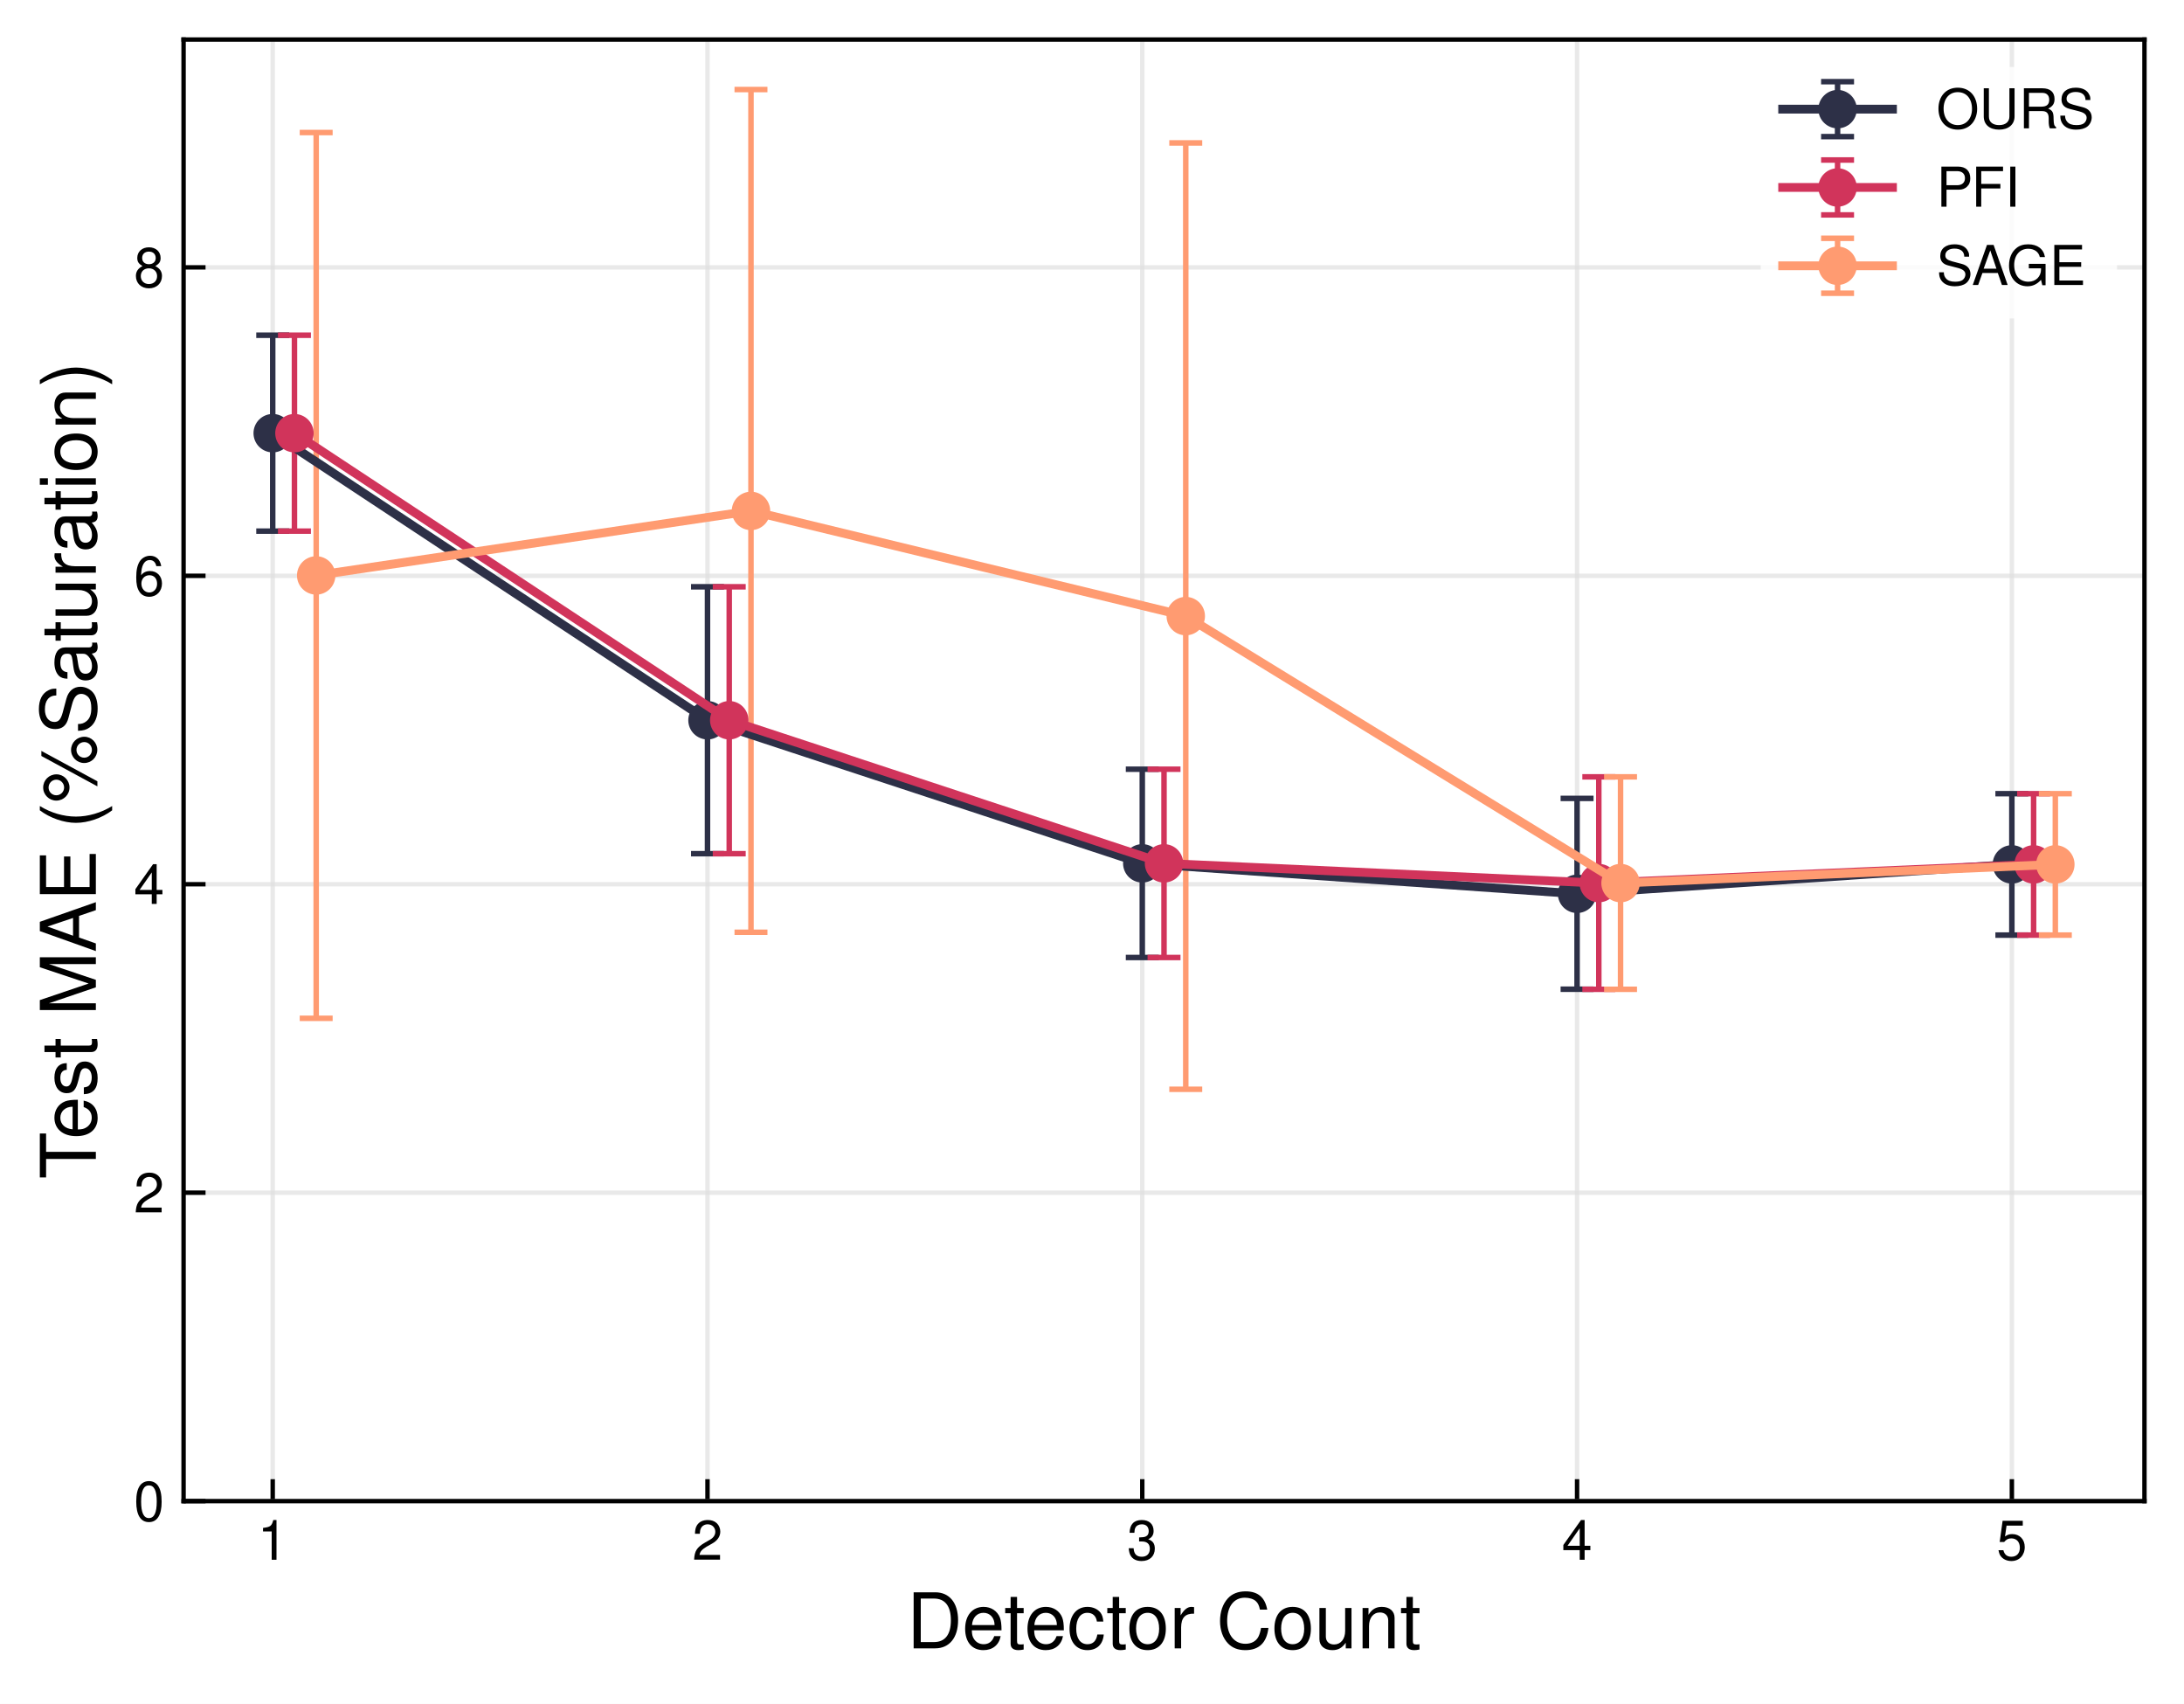
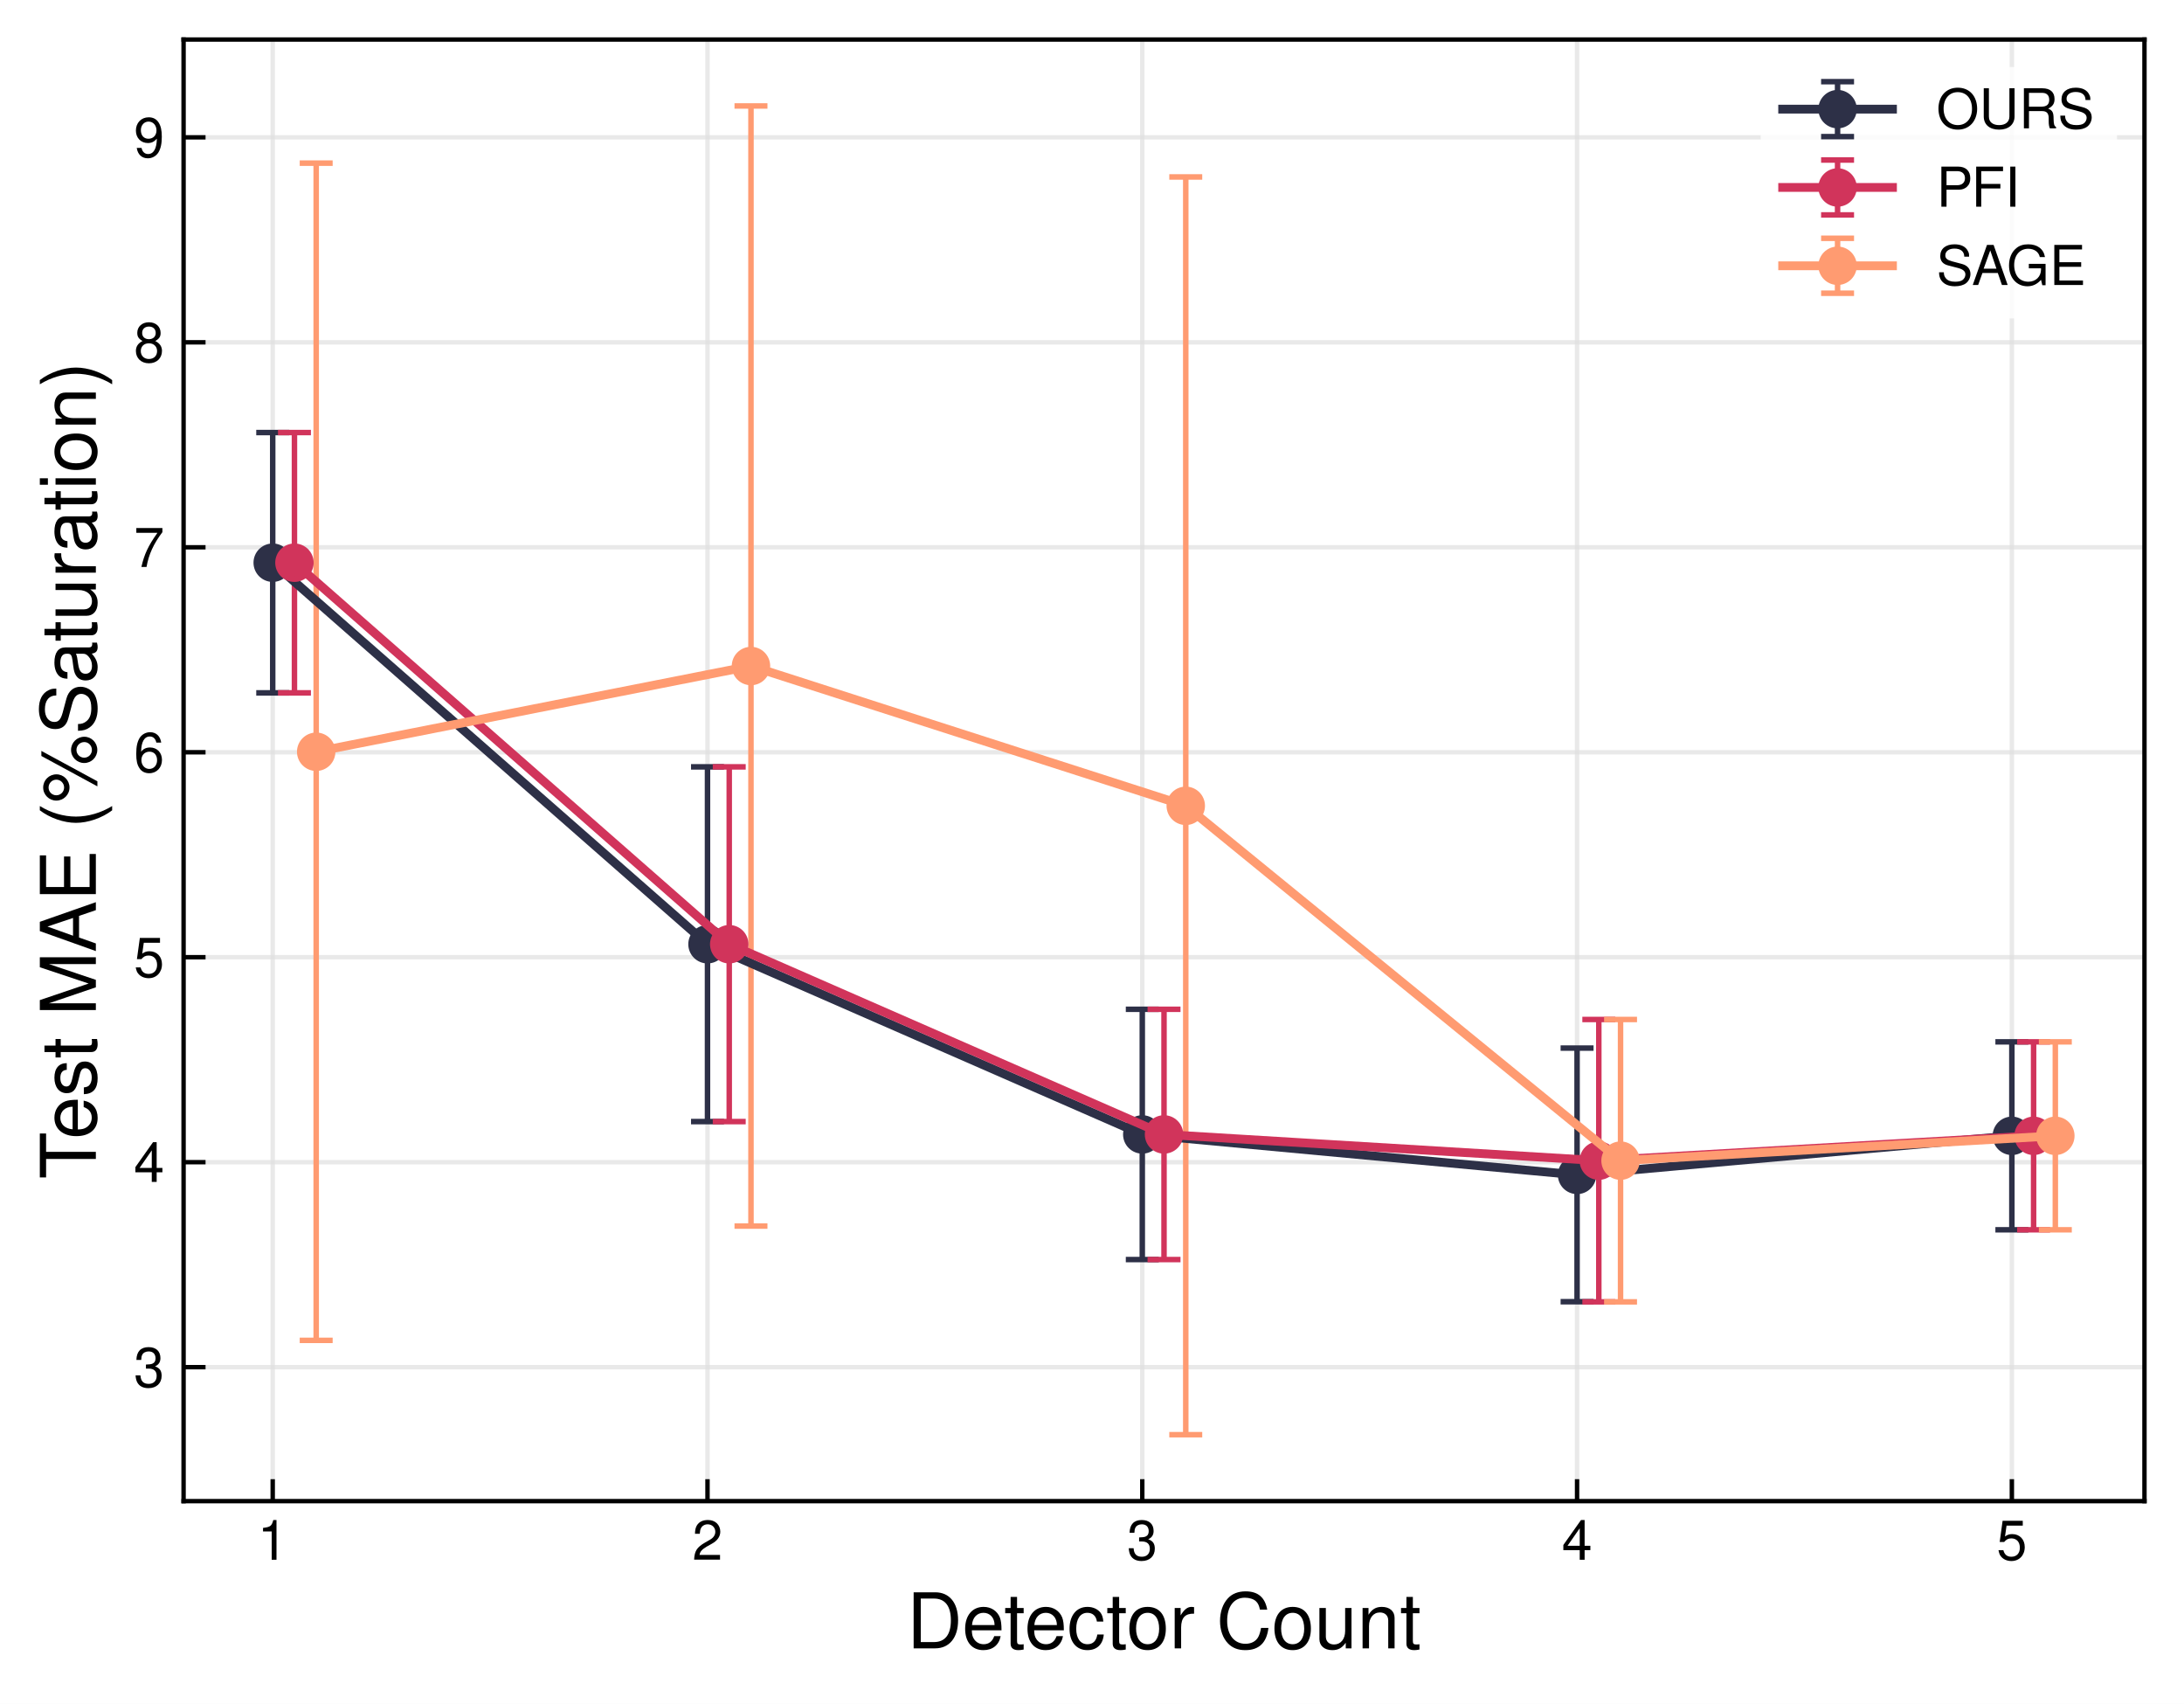
<svg xmlns="http://www.w3.org/2000/svg" xmlns:xlink="http://www.w3.org/1999/xlink" width="397.754pt" height="310.231pt" viewBox="0 0 397.754 310.231" version="1.1">
  <defs>
    <style type="text/css">*{stroke-linejoin: round; stroke-linecap: butt}</style>
  </defs>
  <g id="figure_1">
    <g id="patch_1">
      <path d="M 0 310.231  L 397.754 310.231  L 397.754 0  L 0 0  z " style="fill: #ffffff" />
    </g>
    <g id="axes_1">
      <g id="patch_2">
        <path d="M 33.434 273.312  L 390.554 273.312  L 390.554 7.2  L 33.434 7.2  z " style="fill: #ffffff" />
      </g>
      <g id="matplotlib.axis_1">
        <g id="xtick_1">
          <g id="line2d_1">
-             <path d="M 49.667 273.312  L 49.667 7.2  " clip-path="url(#p5f6a94386a)" style="fill: none; stroke: #e0e0e0; stroke-opacity: 0.7; stroke-width: 0.8; stroke-linecap: square" />
+             <path d="M 49.667 273.312  L 49.667 7.2  " clip-path="url(#pd85b7380be)" style="fill: none; stroke: #e0e0e0; stroke-opacity: 0.7; stroke-width: 0.8; stroke-linecap: square" />
          </g>
          <g id="line2d_2">
            <defs>
-               <path id="mbd4b18fb68" d="M 0 0  L 0 -4  " style="stroke: #000000; stroke-width: 0.8" />
+               <path id="m5210ef24cb" d="M 0 0  L 0 -4  " style="stroke: #000000; stroke-width: 0.8" />
            </defs>
            <g>
-               <use xlink:href="#mbd4b18fb68" x="49.667" y="273.312" style="stroke: #000000; stroke-width: 0.8" />
+               <use xlink:href="#m5210ef24cb" x="49.667" y="273.312" style="stroke: #000000; stroke-width: 0.8" />
            </g>
          </g>
          <g id="text_1">
            <text style="font-size: 10px; font-family: 'Helvetica', 'Arial', sans-serif; text-anchor: middle" x="49.667" y="283.985" transform="rotate(-0 49.66679 283.9854)">1</text>
          </g>
        </g>
        <g id="xtick_2">
          <g id="line2d_3">
-             <path d="M 128.851 273.312  L 128.851 7.2  " clip-path="url(#p5f6a94386a)" style="fill: none; stroke: #e0e0e0; stroke-opacity: 0.7; stroke-width: 0.8; stroke-linecap: square" />
+             <path d="M 128.851 273.312  L 128.851 7.2  " clip-path="url(#pd85b7380be)" style="fill: none; stroke: #e0e0e0; stroke-opacity: 0.7; stroke-width: 0.8; stroke-linecap: square" />
          </g>
          <g id="line2d_4">
            <g>
-               <use xlink:href="#mbd4b18fb68" x="128.851" y="273.312" style="stroke: #000000; stroke-width: 0.8" />
+               <use xlink:href="#m5210ef24cb" x="128.851" y="273.312" style="stroke: #000000; stroke-width: 0.8" />
            </g>
          </g>
          <g id="text_2">
            <text style="font-size: 10px; font-family: 'Helvetica', 'Arial', sans-serif; text-anchor: middle" x="128.851" y="283.985" transform="rotate(-0 128.8508 283.9854)">2</text>
          </g>
        </g>
        <g id="xtick_3">
          <g id="line2d_5">
-             <path d="M 208.035 273.312  L 208.035 7.2  " clip-path="url(#p5f6a94386a)" style="fill: none; stroke: #e0e0e0; stroke-opacity: 0.7; stroke-width: 0.8; stroke-linecap: square" />
+             <path d="M 208.035 273.312  L 208.035 7.2  " clip-path="url(#pd85b7380be)" style="fill: none; stroke: #e0e0e0; stroke-opacity: 0.7; stroke-width: 0.8; stroke-linecap: square" />
          </g>
          <g id="line2d_6">
            <g>
-               <use xlink:href="#mbd4b18fb68" x="208.035" y="273.312" style="stroke: #000000; stroke-width: 0.8" />
+               <use xlink:href="#m5210ef24cb" x="208.035" y="273.312" style="stroke: #000000; stroke-width: 0.8" />
            </g>
          </g>
          <g id="text_3">
            <text style="font-size: 10px; font-family: 'Helvetica', 'Arial', sans-serif; text-anchor: middle" x="208.035" y="283.985" transform="rotate(-0 208.0349 283.9854)">3</text>
          </g>
        </g>
        <g id="xtick_4">
          <g id="line2d_7">
-             <path d="M 287.219 273.312  L 287.219 7.2  " clip-path="url(#p5f6a94386a)" style="fill: none; stroke: #e0e0e0; stroke-opacity: 0.7; stroke-width: 0.8; stroke-linecap: square" />
+             <path d="M 287.219 273.312  L 287.219 7.2  " clip-path="url(#pd85b7380be)" style="fill: none; stroke: #e0e0e0; stroke-opacity: 0.7; stroke-width: 0.8; stroke-linecap: square" />
          </g>
          <g id="line2d_8">
            <g>
-               <use xlink:href="#mbd4b18fb68" x="287.219" y="273.312" style="stroke: #000000; stroke-width: 0.8" />
+               <use xlink:href="#m5210ef24cb" x="287.219" y="273.312" style="stroke: #000000; stroke-width: 0.8" />
            </g>
          </g>
          <g id="text_4">
            <text style="font-size: 10px; font-family: 'Helvetica', 'Arial', sans-serif; text-anchor: middle" x="287.219" y="283.985" transform="rotate(-0 287.2189 283.9854)">4</text>
          </g>
        </g>
        <g id="xtick_5">
          <g id="line2d_9">
-             <path d="M 366.403 273.312  L 366.403 7.2  " clip-path="url(#p5f6a94386a)" style="fill: none; stroke: #e0e0e0; stroke-opacity: 0.7; stroke-width: 0.8; stroke-linecap: square" />
+             <path d="M 366.403 273.312  L 366.403 7.2  " clip-path="url(#pd85b7380be)" style="fill: none; stroke: #e0e0e0; stroke-opacity: 0.7; stroke-width: 0.8; stroke-linecap: square" />
          </g>
          <g id="line2d_10">
            <g>
-               <use xlink:href="#mbd4b18fb68" x="366.403" y="273.312" style="stroke: #000000; stroke-width: 0.8" />
+               <use xlink:href="#m5210ef24cb" x="366.403" y="273.312" style="stroke: #000000; stroke-width: 0.8" />
            </g>
          </g>
          <g id="text_5">
            <text style="font-size: 10px; font-family: 'Helvetica', 'Arial', sans-serif; text-anchor: middle" x="366.403" y="283.985" transform="rotate(-0 366.4029 283.9854)">5</text>
          </g>
        </g>
        <g id="text_6">
          <text style="font-size: 14px; font-family: 'Helvetica', 'Arial', sans-serif; text-anchor: middle" x="211.994" y="300.113" transform="rotate(-0 211.9941 300.1126)">Detector Count</text>
        </g>
      </g>
      <g id="matplotlib.axis_2">
        <g id="ytick_1">
          <g id="line2d_11">
-             <path d="M 33.434 273.312  L 390.554 273.312  " clip-path="url(#p5f6a94386a)" style="fill: none; stroke: #e0e0e0; stroke-opacity: 0.7; stroke-width: 0.8; stroke-linecap: square" />
+             <path d="M 33.434 248.92  L 390.554 248.92  " clip-path="url(#pd85b7380be)" style="fill: none; stroke: #e0e0e0; stroke-opacity: 0.7; stroke-width: 0.8; stroke-linecap: square" />
          </g>
          <g id="line2d_12">
            <defs>
-               <path id="m7084dbe279" d="M 0 0  L 4 0  " style="stroke: #000000; stroke-width: 0.8" />
+               <path id="m0ef6df288f" d="M 0 0  L 4 0  " style="stroke: #000000; stroke-width: 0.8" />
            </defs>
            <g>
-               <use xlink:href="#m7084dbe279" x="33.434" y="273.312" style="stroke: #000000; stroke-width: 0.8" />
+               <use xlink:href="#m0ef6df288f" x="33.434" y="248.92" style="stroke: #000000; stroke-width: 0.8" />
            </g>
          </g>
          <g id="text_7">
-             <text style="font-size: 10px; font-family: 'Helvetica', 'Arial', sans-serif; text-anchor: end" x="29.934" y="276.899" transform="rotate(-0 29.93406 276.8987)">0</text>
+             <text style="font-size: 10px; font-family: 'Helvetica', 'Arial', sans-serif; text-anchor: end" x="29.934" y="252.507" transform="rotate(-0 29.93406 252.5065)">3</text>
          </g>
        </g>
        <g id="ytick_2">
          <g id="line2d_13">
-             <path d="M 33.434 217.153  L 390.554 217.153  " clip-path="url(#p5f6a94386a)" style="fill: none; stroke: #e0e0e0; stroke-opacity: 0.7; stroke-width: 0.8; stroke-linecap: square" />
+             <path d="M 33.434 211.601  L 390.554 211.601  " clip-path="url(#pd85b7380be)" style="fill: none; stroke: #e0e0e0; stroke-opacity: 0.7; stroke-width: 0.8; stroke-linecap: square" />
          </g>
          <g id="line2d_14">
            <g>
-               <use xlink:href="#m7084dbe279" x="33.434" y="217.153" style="stroke: #000000; stroke-width: 0.8" />
+               <use xlink:href="#m0ef6df288f" x="33.434" y="211.601" style="stroke: #000000; stroke-width: 0.8" />
            </g>
          </g>
          <g id="text_8">
-             <text style="font-size: 10px; font-family: 'Helvetica', 'Arial', sans-serif; text-anchor: end" x="29.934" y="220.74" transform="rotate(-0 29.93406 220.7399)">2</text>
+             <text style="font-size: 10px; font-family: 'Helvetica', 'Arial', sans-serif; text-anchor: end" x="29.934" y="215.187" transform="rotate(-0 29.93406 215.1875)">4</text>
          </g>
        </g>
        <g id="ytick_3">
          <g id="line2d_15">
-             <path d="M 33.434 160.994  L 390.554 160.994  " clip-path="url(#p5f6a94386a)" style="fill: none; stroke: #e0e0e0; stroke-opacity: 0.7; stroke-width: 0.8; stroke-linecap: square" />
+             <path d="M 33.434 174.282  L 390.554 174.282  " clip-path="url(#pd85b7380be)" style="fill: none; stroke: #e0e0e0; stroke-opacity: 0.7; stroke-width: 0.8; stroke-linecap: square" />
          </g>
          <g id="line2d_16">
            <g>
-               <use xlink:href="#m7084dbe279" x="33.434" y="160.994" style="stroke: #000000; stroke-width: 0.8" />
+               <use xlink:href="#m0ef6df288f" x="33.434" y="174.282" style="stroke: #000000; stroke-width: 0.8" />
            </g>
          </g>
          <g id="text_9">
-             <text style="font-size: 10px; font-family: 'Helvetica', 'Arial', sans-serif; text-anchor: end" x="29.934" y="164.581" transform="rotate(-0 29.93406 164.581)">4</text>
+             <text style="font-size: 10px; font-family: 'Helvetica', 'Arial', sans-serif; text-anchor: end" x="29.934" y="177.868" transform="rotate(-0 29.93406 177.8684)">5</text>
          </g>
        </g>
        <g id="ytick_4">
          <g id="line2d_17">
-             <path d="M 33.434 104.835  L 390.554 104.835  " clip-path="url(#p5f6a94386a)" style="fill: none; stroke: #e0e0e0; stroke-opacity: 0.7; stroke-width: 0.8; stroke-linecap: square" />
+             <path d="M 33.434 136.963  L 390.554 136.963  " clip-path="url(#pd85b7380be)" style="fill: none; stroke: #e0e0e0; stroke-opacity: 0.7; stroke-width: 0.8; stroke-linecap: square" />
          </g>
          <g id="line2d_18">
            <g>
-               <use xlink:href="#m7084dbe279" x="33.434" y="104.835" style="stroke: #000000; stroke-width: 0.8" />
+               <use xlink:href="#m0ef6df288f" x="33.434" y="136.963" style="stroke: #000000; stroke-width: 0.8" />
            </g>
          </g>
          <g id="text_10">
-             <text style="font-size: 10px; font-family: 'Helvetica', 'Arial', sans-serif; text-anchor: end" x="29.934" y="108.422" transform="rotate(-0 29.93406 108.4221)">6</text>
+             <text style="font-size: 10px; font-family: 'Helvetica', 'Arial', sans-serif; text-anchor: end" x="29.934" y="140.549" transform="rotate(-0 29.93406 140.5494)">6</text>
          </g>
        </g>
        <g id="ytick_5">
          <g id="line2d_19">
-             <path d="M 33.434 48.677  L 390.554 48.677  " clip-path="url(#p5f6a94386a)" style="fill: none; stroke: #e0e0e0; stroke-opacity: 0.7; stroke-width: 0.8; stroke-linecap: square" />
+             <path d="M 33.434 99.644  L 390.554 99.644  " clip-path="url(#pd85b7380be)" style="fill: none; stroke: #e0e0e0; stroke-opacity: 0.7; stroke-width: 0.8; stroke-linecap: square" />
          </g>
          <g id="line2d_20">
            <g>
-               <use xlink:href="#m7084dbe279" x="33.434" y="48.677" style="stroke: #000000; stroke-width: 0.8" />
+               <use xlink:href="#m0ef6df288f" x="33.434" y="99.644" style="stroke: #000000; stroke-width: 0.8" />
            </g>
          </g>
          <g id="text_11">
-             <text style="font-size: 10px; font-family: 'Helvetica', 'Arial', sans-serif; text-anchor: end" x="29.934" y="52.263" transform="rotate(-0 29.93406 52.26328)">8</text>
-           </g>
-         </g>
-         <g id="text_12">
+             <text style="font-size: 10px; font-family: 'Helvetica', 'Arial', sans-serif; text-anchor: end" x="29.934" y="103.23" transform="rotate(-0 29.93406 103.2303)">7</text>
+           </g>
+         </g>
+         <g id="ytick_6">
+           <g id="line2d_21">
+             <path d="M 33.434 62.325  L 390.554 62.325  " clip-path="url(#pd85b7380be)" style="fill: none; stroke: #e0e0e0; stroke-opacity: 0.7; stroke-width: 0.8; stroke-linecap: square" />
+           </g>
+           <g id="line2d_22">
+             <g>
+               <use xlink:href="#m0ef6df288f" x="33.434" y="62.325" style="stroke: #000000; stroke-width: 0.8" />
+             </g>
+           </g>
+           <g id="text_12">
+             <text style="font-size: 10px; font-family: 'Helvetica', 'Arial', sans-serif; text-anchor: end" x="29.934" y="65.911" transform="rotate(-0 29.93406 65.91127)">8</text>
+           </g>
+         </g>
+         <g id="ytick_7">
+           <g id="line2d_23">
+             <path d="M 33.434 25.005  L 390.554 25.005  " clip-path="url(#pd85b7380be)" style="fill: none; stroke: #e0e0e0; stroke-opacity: 0.7; stroke-width: 0.8; stroke-linecap: square" />
+           </g>
+           <g id="line2d_24">
+             <g>
+               <use xlink:href="#m0ef6df288f" x="33.434" y="25.005" style="stroke: #000000; stroke-width: 0.8" />
+             </g>
+           </g>
+           <g id="text_13">
+             <text style="font-size: 10px; font-family: 'Helvetica', 'Arial', sans-serif; text-anchor: end" x="29.934" y="28.592" transform="rotate(-0 29.93406 28.59221)">9</text>
+           </g>
+         </g>
+         <g id="text_14">
          <text style="font-size: 14px; font-family: 'Helvetica', 'Arial', sans-serif; text-anchor: middle" x="17.455" y="140.256" transform="rotate(-90 17.455 140.256)">Test MAE (%Saturation)</text>
        </g>
      </g>
      <g id="LineCollection_1">
-         <path d="M 49.667 96.699  L 49.667 61.038  " clip-path="url(#p5f6a94386a)" style="fill: none; stroke: #2d3047" />
-         <path d="M 128.851 155.431  L 128.851 106.837  " clip-path="url(#p5f6a94386a)" style="fill: none; stroke: #2d3047" />
-         <path d="M 208.035 174.334  L 208.035 140.049  " clip-path="url(#p5f6a94386a)" style="fill: none; stroke: #2d3047" />
-         <path d="M 287.219 180.108  L 287.219 145.363  " clip-path="url(#p5f6a94386a)" style="fill: none; stroke: #2d3047" />
-         <path d="M 366.403 170.256  L 366.403 144.508  " clip-path="url(#p5f6a94386a)" style="fill: none; stroke: #2d3047" />
-       </g>
-       <g id="line2d_21">
-         <defs>
-           <path id="m123a6d65f8" d="M 3 0  L -3 -0  " style="stroke: #2d3047" />
-         </defs>
-         <g clip-path="url(#p5f6a94386a)">
-           <use xlink:href="#m123a6d65f8" x="49.667" y="96.699" style="fill: #2d3047; stroke: #2d3047" />
-           <use xlink:href="#m123a6d65f8" x="128.851" y="155.431" style="fill: #2d3047; stroke: #2d3047" />
-           <use xlink:href="#m123a6d65f8" x="208.035" y="174.334" style="fill: #2d3047; stroke: #2d3047" />
-           <use xlink:href="#m123a6d65f8" x="287.219" y="180.108" style="fill: #2d3047; stroke: #2d3047" />
-           <use xlink:href="#m123a6d65f8" x="366.403" y="170.256" style="fill: #2d3047; stroke: #2d3047" />
-         </g>
-       </g>
-       <g id="line2d_22">
-         <g clip-path="url(#p5f6a94386a)">
-           <use xlink:href="#m123a6d65f8" x="49.667" y="61.038" style="fill: #2d3047; stroke: #2d3047" />
-           <use xlink:href="#m123a6d65f8" x="128.851" y="106.837" style="fill: #2d3047; stroke: #2d3047" />
-           <use xlink:href="#m123a6d65f8" x="208.035" y="140.049" style="fill: #2d3047; stroke: #2d3047" />
-           <use xlink:href="#m123a6d65f8" x="287.219" y="145.363" style="fill: #2d3047; stroke: #2d3047" />
-           <use xlink:href="#m123a6d65f8" x="366.403" y="144.508" style="fill: #2d3047; stroke: #2d3047" />
+         <path d="M 49.667 126.15  L 49.667 78.753  " clip-path="url(#pd85b7380be)" style="fill: none; stroke: #2d3047" />
+         <path d="M 128.851 204.207  L 128.851 139.623  " clip-path="url(#pd85b7380be)" style="fill: none; stroke: #2d3047" />
+         <path d="M 208.035 229.33  L 208.035 183.764  " clip-path="url(#pd85b7380be)" style="fill: none; stroke: #2d3047" />
+         <path d="M 287.219 237.003  L 287.219 190.826  " clip-path="url(#pd85b7380be)" style="fill: none; stroke: #2d3047" />
+         <path d="M 366.403 223.91  L 366.403 189.69  " clip-path="url(#pd85b7380be)" style="fill: none; stroke: #2d3047" />
+       </g>
+       <g id="line2d_25">
+         <defs>
+           <path id="md93f5340fe" d="M 3 0  L -3 -0  " style="stroke: #2d3047" />
+         </defs>
+         <g clip-path="url(#pd85b7380be)">
+           <use xlink:href="#md93f5340fe" x="49.667" y="126.15" style="fill: #2d3047; stroke: #2d3047" />
+           <use xlink:href="#md93f5340fe" x="128.851" y="204.207" style="fill: #2d3047; stroke: #2d3047" />
+           <use xlink:href="#md93f5340fe" x="208.035" y="229.33" style="fill: #2d3047; stroke: #2d3047" />
+           <use xlink:href="#md93f5340fe" x="287.219" y="237.003" style="fill: #2d3047; stroke: #2d3047" />
+           <use xlink:href="#md93f5340fe" x="366.403" y="223.91" style="fill: #2d3047; stroke: #2d3047" />
+         </g>
+       </g>
+       <g id="line2d_26">
+         <g clip-path="url(#pd85b7380be)">
+           <use xlink:href="#md93f5340fe" x="49.667" y="78.753" style="fill: #2d3047; stroke: #2d3047" />
+           <use xlink:href="#md93f5340fe" x="128.851" y="139.623" style="fill: #2d3047; stroke: #2d3047" />
+           <use xlink:href="#md93f5340fe" x="208.035" y="183.764" style="fill: #2d3047; stroke: #2d3047" />
+           <use xlink:href="#md93f5340fe" x="287.219" y="190.826" style="fill: #2d3047; stroke: #2d3047" />
+           <use xlink:href="#md93f5340fe" x="366.403" y="189.69" style="fill: #2d3047; stroke: #2d3047" />
        </g>
      </g>
      <g id="LineCollection_2">
-         <path d="M 53.626 96.699  L 53.626 61.038  " clip-path="url(#p5f6a94386a)" style="fill: none; stroke: #d1345b" />
-         <path d="M 132.81 155.431  L 132.81 106.837  " clip-path="url(#p5f6a94386a)" style="fill: none; stroke: #d1345b" />
-         <path d="M 211.994 174.334  L 211.994 140.049  " clip-path="url(#p5f6a94386a)" style="fill: none; stroke: #d1345b" />
-         <path d="M 291.178 180.126  L 291.178 141.443  " clip-path="url(#p5f6a94386a)" style="fill: none; stroke: #d1345b" />
-         <path d="M 370.362 170.256  L 370.362 144.508  " clip-path="url(#p5f6a94386a)" style="fill: none; stroke: #d1345b" />
-       </g>
-       <g id="line2d_23">
-         <defs>
-           <path id="m2875e32f15" d="M 3 0  L -3 -0  " style="stroke: #d1345b" />
-         </defs>
-         <g clip-path="url(#p5f6a94386a)">
-           <use xlink:href="#m2875e32f15" x="53.626" y="96.699" style="fill: #d1345b; stroke: #d1345b" />
-           <use xlink:href="#m2875e32f15" x="132.81" y="155.431" style="fill: #d1345b; stroke: #d1345b" />
-           <use xlink:href="#m2875e32f15" x="211.994" y="174.334" style="fill: #d1345b; stroke: #d1345b" />
-           <use xlink:href="#m2875e32f15" x="291.178" y="180.126" style="fill: #d1345b; stroke: #d1345b" />
-           <use xlink:href="#m2875e32f15" x="370.362" y="170.256" style="fill: #d1345b; stroke: #d1345b" />
-         </g>
-       </g>
-       <g id="line2d_24">
-         <g clip-path="url(#p5f6a94386a)">
-           <use xlink:href="#m2875e32f15" x="53.626" y="61.038" style="fill: #d1345b; stroke: #d1345b" />
-           <use xlink:href="#m2875e32f15" x="132.81" y="106.837" style="fill: #d1345b; stroke: #d1345b" />
-           <use xlink:href="#m2875e32f15" x="211.994" y="140.049" style="fill: #d1345b; stroke: #d1345b" />
-           <use xlink:href="#m2875e32f15" x="291.178" y="141.443" style="fill: #d1345b; stroke: #d1345b" />
-           <use xlink:href="#m2875e32f15" x="370.362" y="144.508" style="fill: #d1345b; stroke: #d1345b" />
+         <path d="M 53.626 126.15  L 53.626 78.753  " clip-path="url(#pd85b7380be)" style="fill: none; stroke: #d1345b" />
+         <path d="M 132.81 204.207  L 132.81 139.623  " clip-path="url(#pd85b7380be)" style="fill: none; stroke: #d1345b" />
+         <path d="M 211.994 229.33  L 211.994 183.764  " clip-path="url(#pd85b7380be)" style="fill: none; stroke: #d1345b" />
+         <path d="M 291.178 237.028  L 291.178 185.617  " clip-path="url(#pd85b7380be)" style="fill: none; stroke: #d1345b" />
+         <path d="M 370.362 223.91  L 370.362 189.69  " clip-path="url(#pd85b7380be)" style="fill: none; stroke: #d1345b" />
+       </g>
+       <g id="line2d_27">
+         <defs>
+           <path id="m17f6b1de07" d="M 3 0  L -3 -0  " style="stroke: #d1345b" />
+         </defs>
+         <g clip-path="url(#pd85b7380be)">
+           <use xlink:href="#m17f6b1de07" x="53.626" y="126.15" style="fill: #d1345b; stroke: #d1345b" />
+           <use xlink:href="#m17f6b1de07" x="132.81" y="204.207" style="fill: #d1345b; stroke: #d1345b" />
+           <use xlink:href="#m17f6b1de07" x="211.994" y="229.33" style="fill: #d1345b; stroke: #d1345b" />
+           <use xlink:href="#m17f6b1de07" x="291.178" y="237.028" style="fill: #d1345b; stroke: #d1345b" />
+           <use xlink:href="#m17f6b1de07" x="370.362" y="223.91" style="fill: #d1345b; stroke: #d1345b" />
+         </g>
+       </g>
+       <g id="line2d_28">
+         <g clip-path="url(#pd85b7380be)">
+           <use xlink:href="#m17f6b1de07" x="53.626" y="78.753" style="fill: #d1345b; stroke: #d1345b" />
+           <use xlink:href="#m17f6b1de07" x="132.81" y="139.623" style="fill: #d1345b; stroke: #d1345b" />
+           <use xlink:href="#m17f6b1de07" x="211.994" y="183.764" style="fill: #d1345b; stroke: #d1345b" />
+           <use xlink:href="#m17f6b1de07" x="291.178" y="185.617" style="fill: #d1345b; stroke: #d1345b" />
+           <use xlink:href="#m17f6b1de07" x="370.362" y="189.69" style="fill: #d1345b; stroke: #d1345b" />
        </g>
      </g>
      <g id="LineCollection_3">
-         <path d="M 57.585 185.403  L 57.585 24.133  " clip-path="url(#p5f6a94386a)" style="fill: none; stroke: #ff9b71" />
-         <path d="M 136.769 169.742  L 136.769 16.301  " clip-path="url(#p5f6a94386a)" style="fill: none; stroke: #ff9b71" />
-         <path d="M 215.953 198.326  L 215.953 26.024  " clip-path="url(#p5f6a94386a)" style="fill: none; stroke: #ff9b71" />
-         <path d="M 295.137 180.126  L 295.137 141.443  " clip-path="url(#p5f6a94386a)" style="fill: none; stroke: #ff9b71" />
-         <path d="M 374.321 170.256  L 374.321 144.508  " clip-path="url(#p5f6a94386a)" style="fill: none; stroke: #ff9b71" />
-       </g>
-       <g id="line2d_25">
-         <defs>
-           <path id="mfcfad6292d" d="M 3 0  L -3 -0  " style="stroke: #ff9b71" />
-         </defs>
-         <g clip-path="url(#p5f6a94386a)">
-           <use xlink:href="#mfcfad6292d" x="57.585" y="185.403" style="fill: #ff9b71; stroke: #ff9b71" />
-           <use xlink:href="#mfcfad6292d" x="136.769" y="169.742" style="fill: #ff9b71; stroke: #ff9b71" />
-           <use xlink:href="#mfcfad6292d" x="215.953" y="198.326" style="fill: #ff9b71; stroke: #ff9b71" />
-           <use xlink:href="#mfcfad6292d" x="295.137" y="180.126" style="fill: #ff9b71; stroke: #ff9b71" />
-           <use xlink:href="#mfcfad6292d" x="374.321" y="170.256" style="fill: #ff9b71; stroke: #ff9b71" />
-         </g>
-       </g>
-       <g id="line2d_26">
-         <g clip-path="url(#p5f6a94386a)">
-           <use xlink:href="#mfcfad6292d" x="57.585" y="24.133" style="fill: #ff9b71; stroke: #ff9b71" />
-           <use xlink:href="#mfcfad6292d" x="136.769" y="16.301" style="fill: #ff9b71; stroke: #ff9b71" />
-           <use xlink:href="#mfcfad6292d" x="215.953" y="26.024" style="fill: #ff9b71; stroke: #ff9b71" />
-           <use xlink:href="#mfcfad6292d" x="295.137" y="141.443" style="fill: #ff9b71; stroke: #ff9b71" />
-           <use xlink:href="#mfcfad6292d" x="374.321" y="144.508" style="fill: #ff9b71; stroke: #ff9b71" />
-         </g>
-       </g>
-       <g id="line2d_27">
-         <path d="M 49.667 78.869  L 128.851 131.134  L 208.035 157.191  L 287.219 162.735  L 366.403 157.382  " clip-path="url(#p5f6a94386a)" style="fill: none; stroke: #2d3047; stroke-width: 1.6; stroke-linecap: square" />
-         <defs>
-           <path id="m17f9440ab8" d="M 0 3  C 0.796 3 1.559 2.684 2.121 2.121  C 2.684 1.559 3 0.796 3 0  C 3 -0.796 2.684 -1.559 2.121 -2.121  C 1.559 -2.684 0.796 -3 0 -3  C -0.796 -3 -1.559 -2.684 -2.121 -2.121  C -2.684 -1.559 -3 -0.796 -3 0  C -3 0.796 -2.684 1.559 -2.121 2.121  C -1.559 2.684 -0.796 3 0 3  z " style="stroke: #2d3047" />
-         </defs>
-         <g clip-path="url(#p5f6a94386a)">
-           <use xlink:href="#m17f9440ab8" x="49.667" y="78.869" style="fill: #2d3047; stroke: #2d3047" />
-           <use xlink:href="#m17f9440ab8" x="128.851" y="131.134" style="fill: #2d3047; stroke: #2d3047" />
-           <use xlink:href="#m17f9440ab8" x="208.035" y="157.191" style="fill: #2d3047; stroke: #2d3047" />
-           <use xlink:href="#m17f9440ab8" x="287.219" y="162.735" style="fill: #2d3047; stroke: #2d3047" />
-           <use xlink:href="#m17f9440ab8" x="366.403" y="157.382" style="fill: #2d3047; stroke: #2d3047" />
-         </g>
-       </g>
-       <g id="line2d_28">
-         <path d="M 53.626 78.869  L 132.81 131.134  L 211.994 157.191  L 291.178 160.785  L 370.362 157.382  " clip-path="url(#p5f6a94386a)" style="fill: none; stroke: #d1345b; stroke-width: 1.6; stroke-linecap: square" />
-         <defs>
-           <path id="mb17f04744e" d="M 0 3  C 0.796 3 1.559 2.684 2.121 2.121  C 2.684 1.559 3 0.796 3 0  C 3 -0.796 2.684 -1.559 2.121 -2.121  C 1.559 -2.684 0.796 -3 0 -3  C -0.796 -3 -1.559 -2.684 -2.121 -2.121  C -2.684 -1.559 -3 -0.796 -3 0  C -3 0.796 -2.684 1.559 -2.121 2.121  C -1.559 2.684 -0.796 3 0 3  z " style="stroke: #d1345b" />
-         </defs>
-         <g clip-path="url(#p5f6a94386a)">
-           <use xlink:href="#mb17f04744e" x="53.626" y="78.869" style="fill: #d1345b; stroke: #d1345b" />
-           <use xlink:href="#mb17f04744e" x="132.81" y="131.134" style="fill: #d1345b; stroke: #d1345b" />
-           <use xlink:href="#mb17f04744e" x="211.994" y="157.191" style="fill: #d1345b; stroke: #d1345b" />
-           <use xlink:href="#mb17f04744e" x="291.178" y="160.785" style="fill: #d1345b; stroke: #d1345b" />
-           <use xlink:href="#mb17f04744e" x="370.362" y="157.382" style="fill: #d1345b; stroke: #d1345b" />
-         </g>
+         <path d="M 57.585 244.041  L 57.585 29.704  " clip-path="url(#pd85b7380be)" style="fill: none; stroke: #ff9b71" />
+         <path d="M 136.769 223.227  L 136.769 19.296  " clip-path="url(#pd85b7380be)" style="fill: none; stroke: #ff9b71" />
+         <path d="M 215.953 261.216  L 215.953 32.218  " clip-path="url(#pd85b7380be)" style="fill: none; stroke: #ff9b71" />
+         <path d="M 295.137 237.028  L 295.137 185.617  " clip-path="url(#pd85b7380be)" style="fill: none; stroke: #ff9b71" />
+         <path d="M 374.321 223.91  L 374.321 189.69  " clip-path="url(#pd85b7380be)" style="fill: none; stroke: #ff9b71" />
      </g>
      <g id="line2d_29">
-         <path d="M 57.585 104.768  L 136.769 93.022  L 215.953 112.175  L 295.137 160.785  L 374.321 157.382  " clip-path="url(#p5f6a94386a)" style="fill: none; stroke: #ff9b71; stroke-width: 1.6; stroke-linecap: square" />
-         <defs>
-           <path id="m526f14e7f3" d="M 0 3  C 0.796 3 1.559 2.684 2.121 2.121  C 2.684 1.559 3 0.796 3 0  C 3 -0.796 2.684 -1.559 2.121 -2.121  C 1.559 -2.684 0.796 -3 0 -3  C -0.796 -3 -1.559 -2.684 -2.121 -2.121  C -2.684 -1.559 -3 -0.796 -3 0  C -3 0.796 -2.684 1.559 -2.121 2.121  C -1.559 2.684 -0.796 3 0 3  z " style="stroke: #ff9b71" />
-         </defs>
-         <g clip-path="url(#p5f6a94386a)">
-           <use xlink:href="#m526f14e7f3" x="57.585" y="104.768" style="fill: #ff9b71; stroke: #ff9b71" />
-           <use xlink:href="#m526f14e7f3" x="136.769" y="93.022" style="fill: #ff9b71; stroke: #ff9b71" />
-           <use xlink:href="#m526f14e7f3" x="215.953" y="112.175" style="fill: #ff9b71; stroke: #ff9b71" />
-           <use xlink:href="#m526f14e7f3" x="295.137" y="160.785" style="fill: #ff9b71; stroke: #ff9b71" />
-           <use xlink:href="#m526f14e7f3" x="374.321" y="157.382" style="fill: #ff9b71; stroke: #ff9b71" />
+         <defs>
+           <path id="m1f2b31854d" d="M 3 0  L -3 -0  " style="stroke: #ff9b71" />
+         </defs>
+         <g clip-path="url(#pd85b7380be)">
+           <use xlink:href="#m1f2b31854d" x="57.585" y="244.041" style="fill: #ff9b71; stroke: #ff9b71" />
+           <use xlink:href="#m1f2b31854d" x="136.769" y="223.227" style="fill: #ff9b71; stroke: #ff9b71" />
+           <use xlink:href="#m1f2b31854d" x="215.953" y="261.216" style="fill: #ff9b71; stroke: #ff9b71" />
+           <use xlink:href="#m1f2b31854d" x="295.137" y="237.028" style="fill: #ff9b71; stroke: #ff9b71" />
+           <use xlink:href="#m1f2b31854d" x="374.321" y="223.91" style="fill: #ff9b71; stroke: #ff9b71" />
+         </g>
+       </g>
+       <g id="line2d_30">
+         <g clip-path="url(#pd85b7380be)">
+           <use xlink:href="#m1f2b31854d" x="57.585" y="29.704" style="fill: #ff9b71; stroke: #ff9b71" />
+           <use xlink:href="#m1f2b31854d" x="136.769" y="19.296" style="fill: #ff9b71; stroke: #ff9b71" />
+           <use xlink:href="#m1f2b31854d" x="215.953" y="32.218" style="fill: #ff9b71; stroke: #ff9b71" />
+           <use xlink:href="#m1f2b31854d" x="295.137" y="185.617" style="fill: #ff9b71; stroke: #ff9b71" />
+           <use xlink:href="#m1f2b31854d" x="374.321" y="189.69" style="fill: #ff9b71; stroke: #ff9b71" />
+         </g>
+       </g>
+       <g id="line2d_31">
+         <path d="M 49.667 102.451  L 128.851 171.915  L 208.035 206.547  L 287.219 213.915  L 366.403 206.8  " clip-path="url(#pd85b7380be)" style="fill: none; stroke: #2d3047; stroke-width: 1.6; stroke-linecap: square" />
+         <defs>
+           <path id="mcf8c2904b5" d="M 0 3  C 0.796 3 1.559 2.684 2.121 2.121  C 2.684 1.559 3 0.796 3 0  C 3 -0.796 2.684 -1.559 2.121 -2.121  C 1.559 -2.684 0.796 -3 0 -3  C -0.796 -3 -1.559 -2.684 -2.121 -2.121  C -2.684 -1.559 -3 -0.796 -3 0  C -3 0.796 -2.684 1.559 -2.121 2.121  C -1.559 2.684 -0.796 3 0 3  z " style="stroke: #2d3047" />
+         </defs>
+         <g clip-path="url(#pd85b7380be)">
+           <use xlink:href="#mcf8c2904b5" x="49.667" y="102.451" style="fill: #2d3047; stroke: #2d3047" />
+           <use xlink:href="#mcf8c2904b5" x="128.851" y="171.915" style="fill: #2d3047; stroke: #2d3047" />
+           <use xlink:href="#mcf8c2904b5" x="208.035" y="206.547" style="fill: #2d3047; stroke: #2d3047" />
+           <use xlink:href="#mcf8c2904b5" x="287.219" y="213.915" style="fill: #2d3047; stroke: #2d3047" />
+           <use xlink:href="#mcf8c2904b5" x="366.403" y="206.8" style="fill: #2d3047; stroke: #2d3047" />
+         </g>
+       </g>
+       <g id="line2d_32">
+         <path d="M 53.626 102.451  L 132.81 171.915  L 211.994 206.547  L 291.178 211.322  L 370.362 206.8  " clip-path="url(#pd85b7380be)" style="fill: none; stroke: #d1345b; stroke-width: 1.6; stroke-linecap: square" />
+         <defs>
+           <path id="m06ba8575f1" d="M 0 3  C 0.796 3 1.559 2.684 2.121 2.121  C 2.684 1.559 3 0.796 3 0  C 3 -0.796 2.684 -1.559 2.121 -2.121  C 1.559 -2.684 0.796 -3 0 -3  C -0.796 -3 -1.559 -2.684 -2.121 -2.121  C -2.684 -1.559 -3 -0.796 -3 0  C -3 0.796 -2.684 1.559 -2.121 2.121  C -1.559 2.684 -0.796 3 0 3  z " style="stroke: #d1345b" />
+         </defs>
+         <g clip-path="url(#pd85b7380be)">
+           <use xlink:href="#m06ba8575f1" x="53.626" y="102.451" style="fill: #d1345b; stroke: #d1345b" />
+           <use xlink:href="#m06ba8575f1" x="132.81" y="171.915" style="fill: #d1345b; stroke: #d1345b" />
+           <use xlink:href="#m06ba8575f1" x="211.994" y="206.547" style="fill: #d1345b; stroke: #d1345b" />
+           <use xlink:href="#m06ba8575f1" x="291.178" y="211.322" style="fill: #d1345b; stroke: #d1345b" />
+           <use xlink:href="#m06ba8575f1" x="370.362" y="206.8" style="fill: #d1345b; stroke: #d1345b" />
+         </g>
+       </g>
+       <g id="line2d_33">
+         <path d="M 57.585 136.873  L 136.769 121.262  L 215.953 146.717  L 295.137 211.322  L 374.321 206.8  " clip-path="url(#pd85b7380be)" style="fill: none; stroke: #ff9b71; stroke-width: 1.6; stroke-linecap: square" />
+         <defs>
+           <path id="mb230c13513" d="M 0 3  C 0.796 3 1.559 2.684 2.121 2.121  C 2.684 1.559 3 0.796 3 0  C 3 -0.796 2.684 -1.559 2.121 -2.121  C 1.559 -2.684 0.796 -3 0 -3  C -0.796 -3 -1.559 -2.684 -2.121 -2.121  C -2.684 -1.559 -3 -0.796 -3 0  C -3 0.796 -2.684 1.559 -2.121 2.121  C -1.559 2.684 -0.796 3 0 3  z " style="stroke: #ff9b71" />
+         </defs>
+         <g clip-path="url(#pd85b7380be)">
+           <use xlink:href="#mb230c13513" x="57.585" y="136.873" style="fill: #ff9b71; stroke: #ff9b71" />
+           <use xlink:href="#mb230c13513" x="136.769" y="121.262" style="fill: #ff9b71; stroke: #ff9b71" />
+           <use xlink:href="#mb230c13513" x="215.953" y="146.717" style="fill: #ff9b71; stroke: #ff9b71" />
+           <use xlink:href="#mb230c13513" x="295.137" y="211.322" style="fill: #ff9b71; stroke: #ff9b71" />
+           <use xlink:href="#mb230c13513" x="374.321" y="206.8" style="fill: #ff9b71; stroke: #ff9b71" />
        </g>
      </g>
      <g id="patch_3">
        <path d="M 33.434 273.312  L 33.434 7.2  " style="fill: none; stroke: #000000; stroke-width: 0.8; stroke-linejoin: miter; stroke-linecap: square" />
      </g>
      <g id="patch_4">
        <path d="M 390.554 273.312  L 390.554 7.2  " style="fill: none; stroke: #000000; stroke-width: 0.8; stroke-linejoin: miter; stroke-linecap: square" />
      </g>
      <g id="patch_5">
        <path d="M 33.434 273.312  L 390.554 273.312  " style="fill: none; stroke: #000000; stroke-width: 0.8; stroke-linejoin: miter; stroke-linecap: square" />
      </g>
      <g id="patch_6">
        <path d="M 33.434 7.2  L 390.554 7.2  " style="fill: none; stroke: #000000; stroke-width: 0.8; stroke-linejoin: miter; stroke-linecap: square" />
      </g>
      <g id="legend_1">
        <g id="patch_7">
          <path d="M 322.662 57.973  L 383.554 57.973  Q 385.554 57.973 385.554 55.973  L 385.554 14.2  Q 385.554 12.2 383.554 12.2  L 322.662 12.2  Q 320.662 12.2 320.662 14.2  L 320.662 55.973  Q 320.662 57.973 322.662 57.973  z " style="fill: #ffffff; opacity: 0.8" />
        </g>
        <g id="LineCollection_4">
          <path d="M 334.662 24.873  L 334.662 14.873  " style="fill: none; stroke: #2d3047" />
        </g>
-         <g id="line2d_30">
-           <g>
-             <use xlink:href="#m123a6d65f8" x="334.662" y="24.873" style="fill: #2d3047; stroke: #2d3047" />
-           </g>
-         </g>
-         <g id="line2d_31">
-           <g>
-             <use xlink:href="#m123a6d65f8" x="334.662" y="14.873" style="fill: #2d3047; stroke: #2d3047" />
-           </g>
-         </g>
-         <g id="line2d_32">
+         <g id="line2d_34">
+           <g>
+             <use xlink:href="#md93f5340fe" x="334.662" y="24.873" style="fill: #2d3047; stroke: #2d3047" />
+           </g>
+         </g>
+         <g id="line2d_35">
+           <g>
+             <use xlink:href="#md93f5340fe" x="334.662" y="14.873" style="fill: #2d3047; stroke: #2d3047" />
+           </g>
+         </g>
+         <g id="line2d_36">
          <path d="M 324.662 19.873  L 344.662 19.873  " style="fill: none; stroke: #2d3047; stroke-width: 1.6; stroke-linecap: square" />
        </g>
-         <g id="line2d_33">
-           <g>
-             <use xlink:href="#m17f9440ab8" x="334.662" y="19.873" style="fill: #2d3047; stroke: #2d3047" />
-           </g>
-         </g>
-         <g id="text_13">
+         <g id="line2d_37">
+           <g>
+             <use xlink:href="#mcf8c2904b5" x="334.662" y="19.873" style="fill: #2d3047; stroke: #2d3047" />
+           </g>
+         </g>
+         <g id="text_15">
          <text style="font-size: 10px; font-family: 'Helvetica', 'Arial', sans-serif; text-anchor: start" x="352.662" y="23.373" transform="rotate(-0 352.6619 23.37344)">OURS</text>
        </g>
        <g id="LineCollection_5">
          <path d="M 334.662 39.131  L 334.662 29.131  " style="fill: none; stroke: #d1345b" />
        </g>
-         <g id="line2d_34">
-           <g>
-             <use xlink:href="#m2875e32f15" x="334.662" y="39.131" style="fill: #d1345b; stroke: #d1345b" />
-           </g>
-         </g>
-         <g id="line2d_35">
-           <g>
-             <use xlink:href="#m2875e32f15" x="334.662" y="29.131" style="fill: #d1345b; stroke: #d1345b" />
-           </g>
-         </g>
-         <g id="line2d_36">
+         <g id="line2d_38">
+           <g>
+             <use xlink:href="#m17f6b1de07" x="334.662" y="39.131" style="fill: #d1345b; stroke: #d1345b" />
+           </g>
+         </g>
+         <g id="line2d_39">
+           <g>
+             <use xlink:href="#m17f6b1de07" x="334.662" y="29.131" style="fill: #d1345b; stroke: #d1345b" />
+           </g>
+         </g>
+         <g id="line2d_40">
          <path d="M 324.662 34.131  L 344.662 34.131  " style="fill: none; stroke: #d1345b; stroke-width: 1.6; stroke-linecap: square" />
        </g>
-         <g id="line2d_37">
-           <g>
-             <use xlink:href="#mb17f04744e" x="334.662" y="34.131" style="fill: #d1345b; stroke: #d1345b" />
-           </g>
-         </g>
-         <g id="text_14">
+         <g id="line2d_41">
+           <g>
+             <use xlink:href="#m06ba8575f1" x="334.662" y="34.131" style="fill: #d1345b; stroke: #d1345b" />
+           </g>
+         </g>
+         <g id="text_16">
          <text style="font-size: 10px; font-family: 'Helvetica', 'Arial', sans-serif; text-anchor: start" x="352.662" y="37.631" transform="rotate(-0 352.6619 37.63125)">PFI</text>
        </g>
        <g id="LineCollection_6">
          <path d="M 334.662 53.389  L 334.662 43.389  " style="fill: none; stroke: #ff9b71" />
        </g>
-         <g id="line2d_38">
-           <g>
-             <use xlink:href="#mfcfad6292d" x="334.662" y="53.389" style="fill: #ff9b71; stroke: #ff9b71" />
-           </g>
-         </g>
-         <g id="line2d_39">
-           <g>
-             <use xlink:href="#mfcfad6292d" x="334.662" y="43.389" style="fill: #ff9b71; stroke: #ff9b71" />
-           </g>
-         </g>
-         <g id="line2d_40">
+         <g id="line2d_42">
+           <g>
+             <use xlink:href="#m1f2b31854d" x="334.662" y="53.389" style="fill: #ff9b71; stroke: #ff9b71" />
+           </g>
+         </g>
+         <g id="line2d_43">
+           <g>
+             <use xlink:href="#m1f2b31854d" x="334.662" y="43.389" style="fill: #ff9b71; stroke: #ff9b71" />
+           </g>
+         </g>
+         <g id="line2d_44">
          <path d="M 324.662 48.389  L 344.662 48.389  " style="fill: none; stroke: #ff9b71; stroke-width: 1.6; stroke-linecap: square" />
        </g>
-         <g id="line2d_41">
-           <g>
-             <use xlink:href="#m526f14e7f3" x="334.662" y="48.389" style="fill: #ff9b71; stroke: #ff9b71" />
-           </g>
-         </g>
-         <g id="text_15">
+         <g id="line2d_45">
+           <g>
+             <use xlink:href="#mb230c13513" x="334.662" y="48.389" style="fill: #ff9b71; stroke: #ff9b71" />
+           </g>
+         </g>
+         <g id="text_17">
          <text style="font-size: 10px; font-family: 'Helvetica', 'Arial', sans-serif; text-anchor: start" x="352.662" y="51.889" transform="rotate(-0 352.6619 51.88906)">SAGE</text>
        </g>
      </g>
    </g>
  </g>
  <defs>
-     <clipPath id="p5f6a94386a">
+     <clipPath id="pd85b7380be">
      <rect x="33.434" y="7.2" width="357.12" height="266.112" />
    </clipPath>
  </defs>
</svg>
